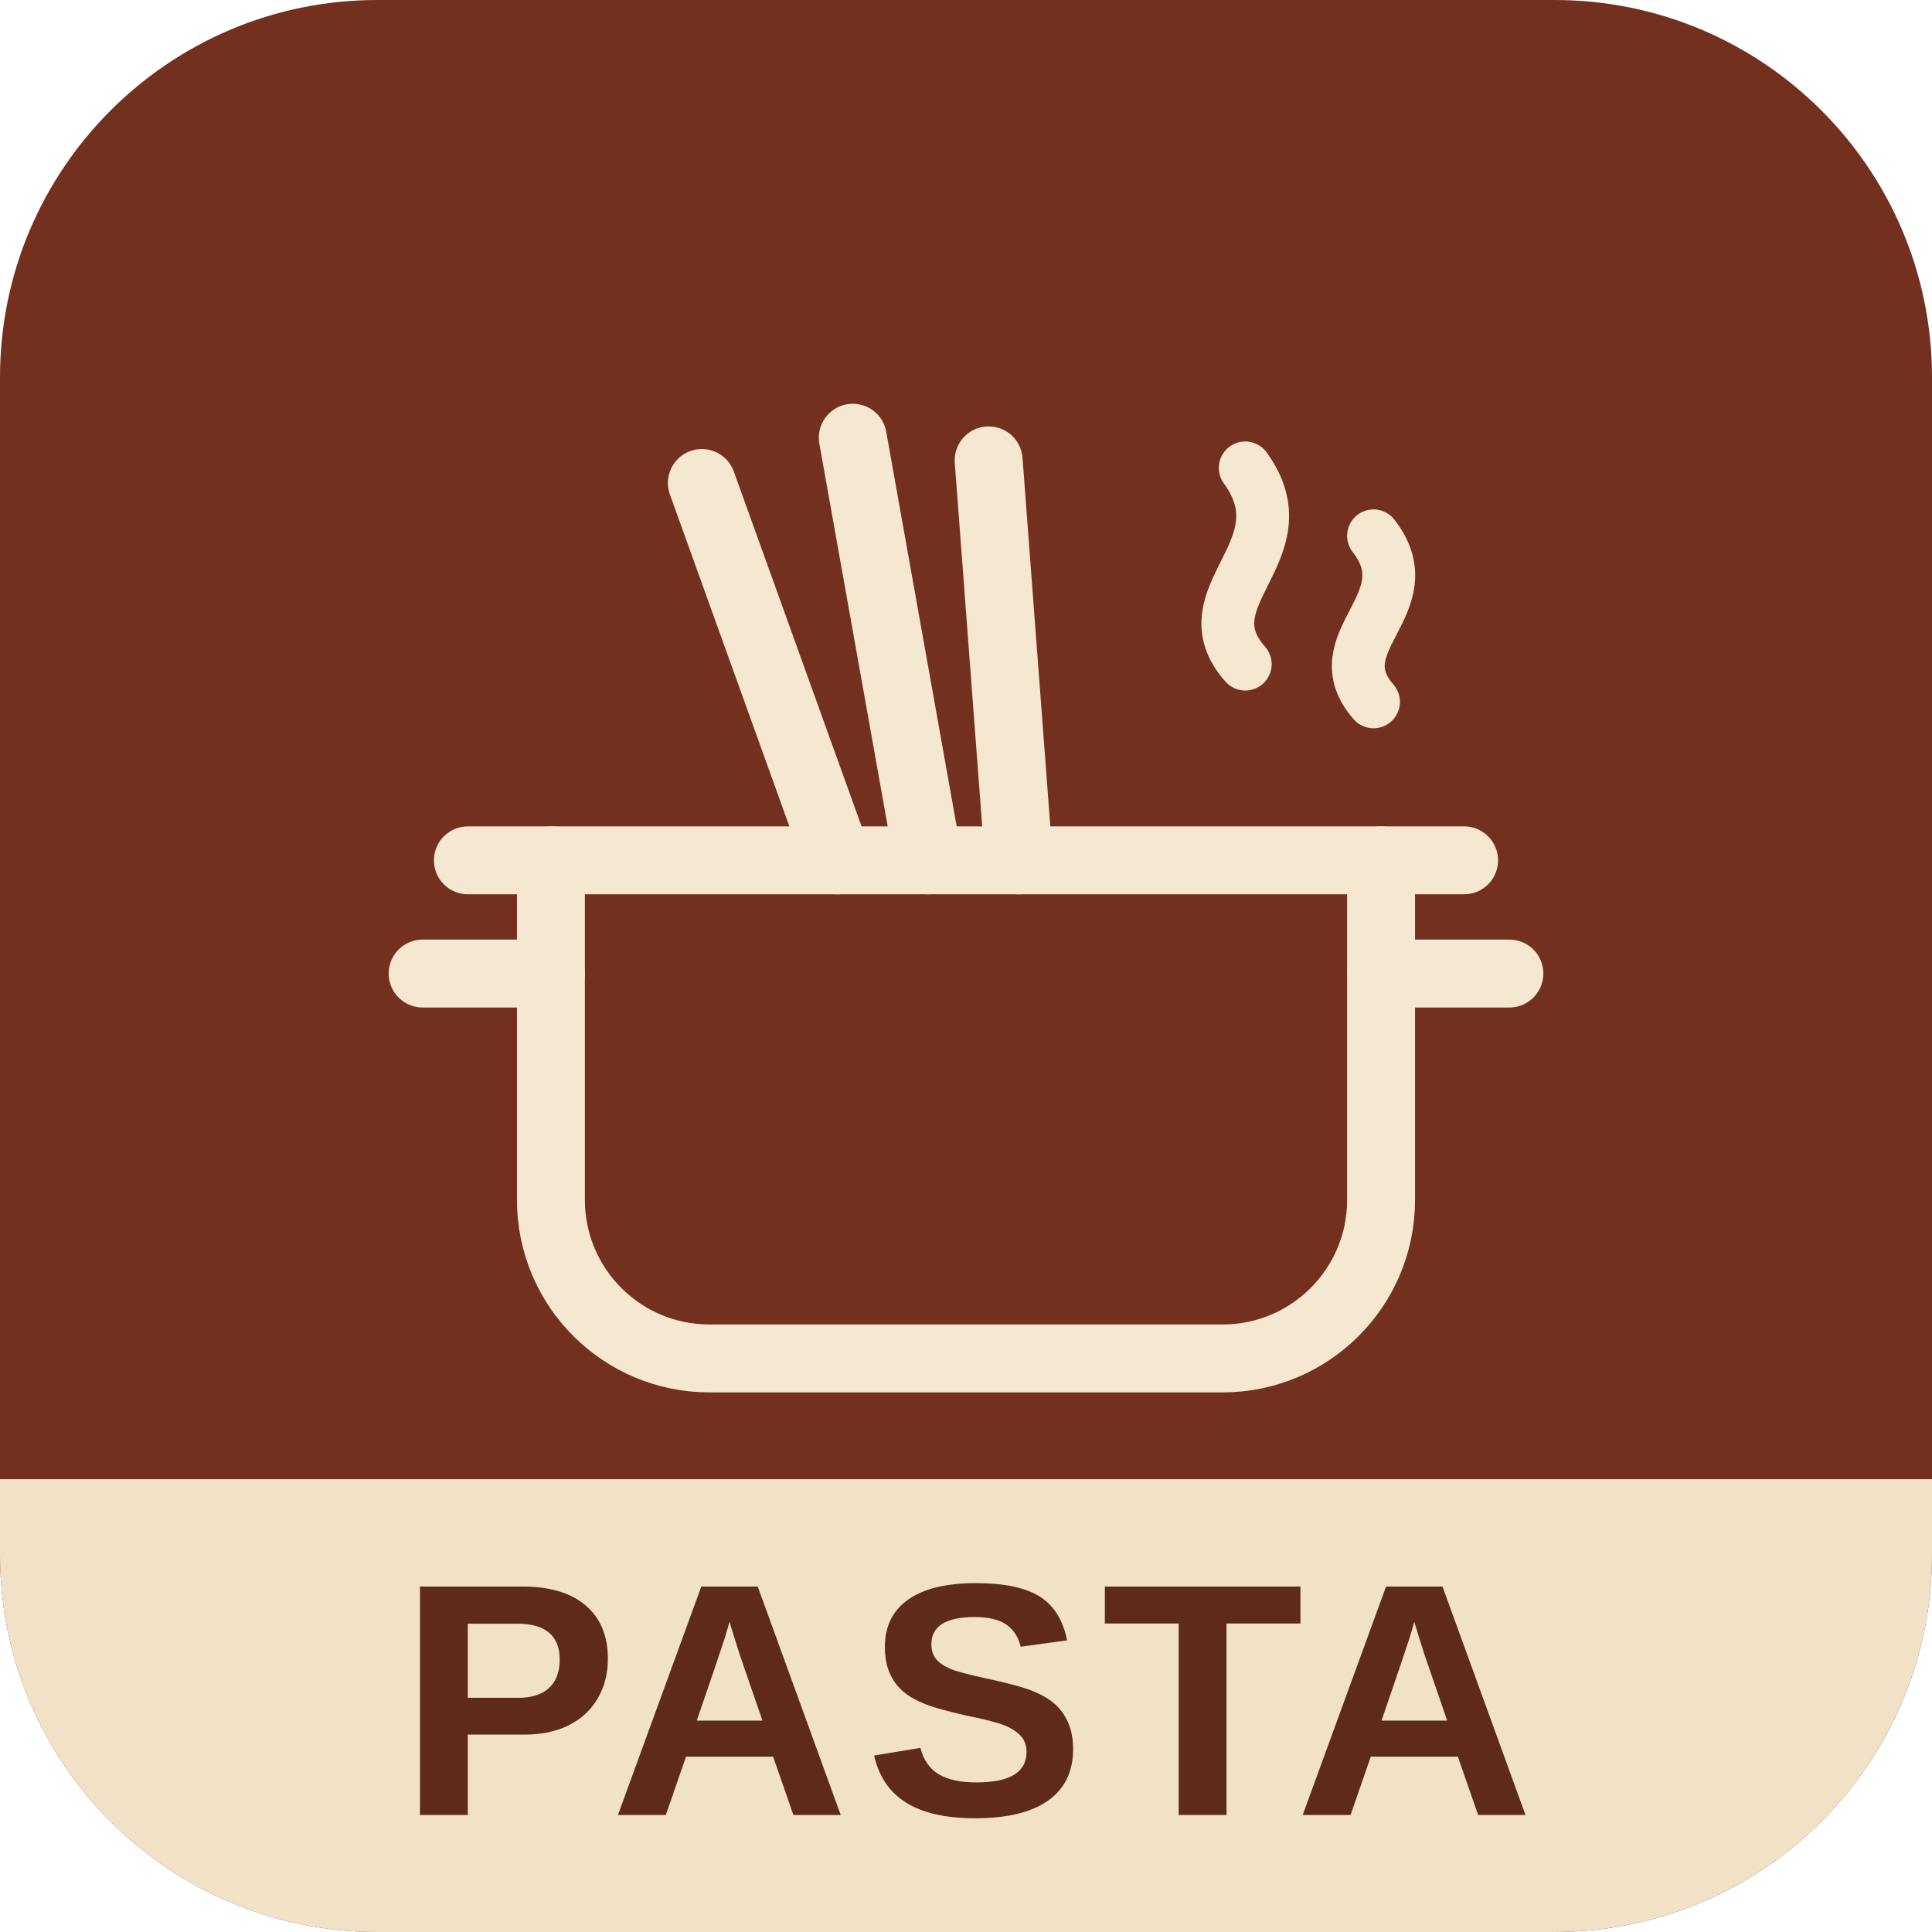
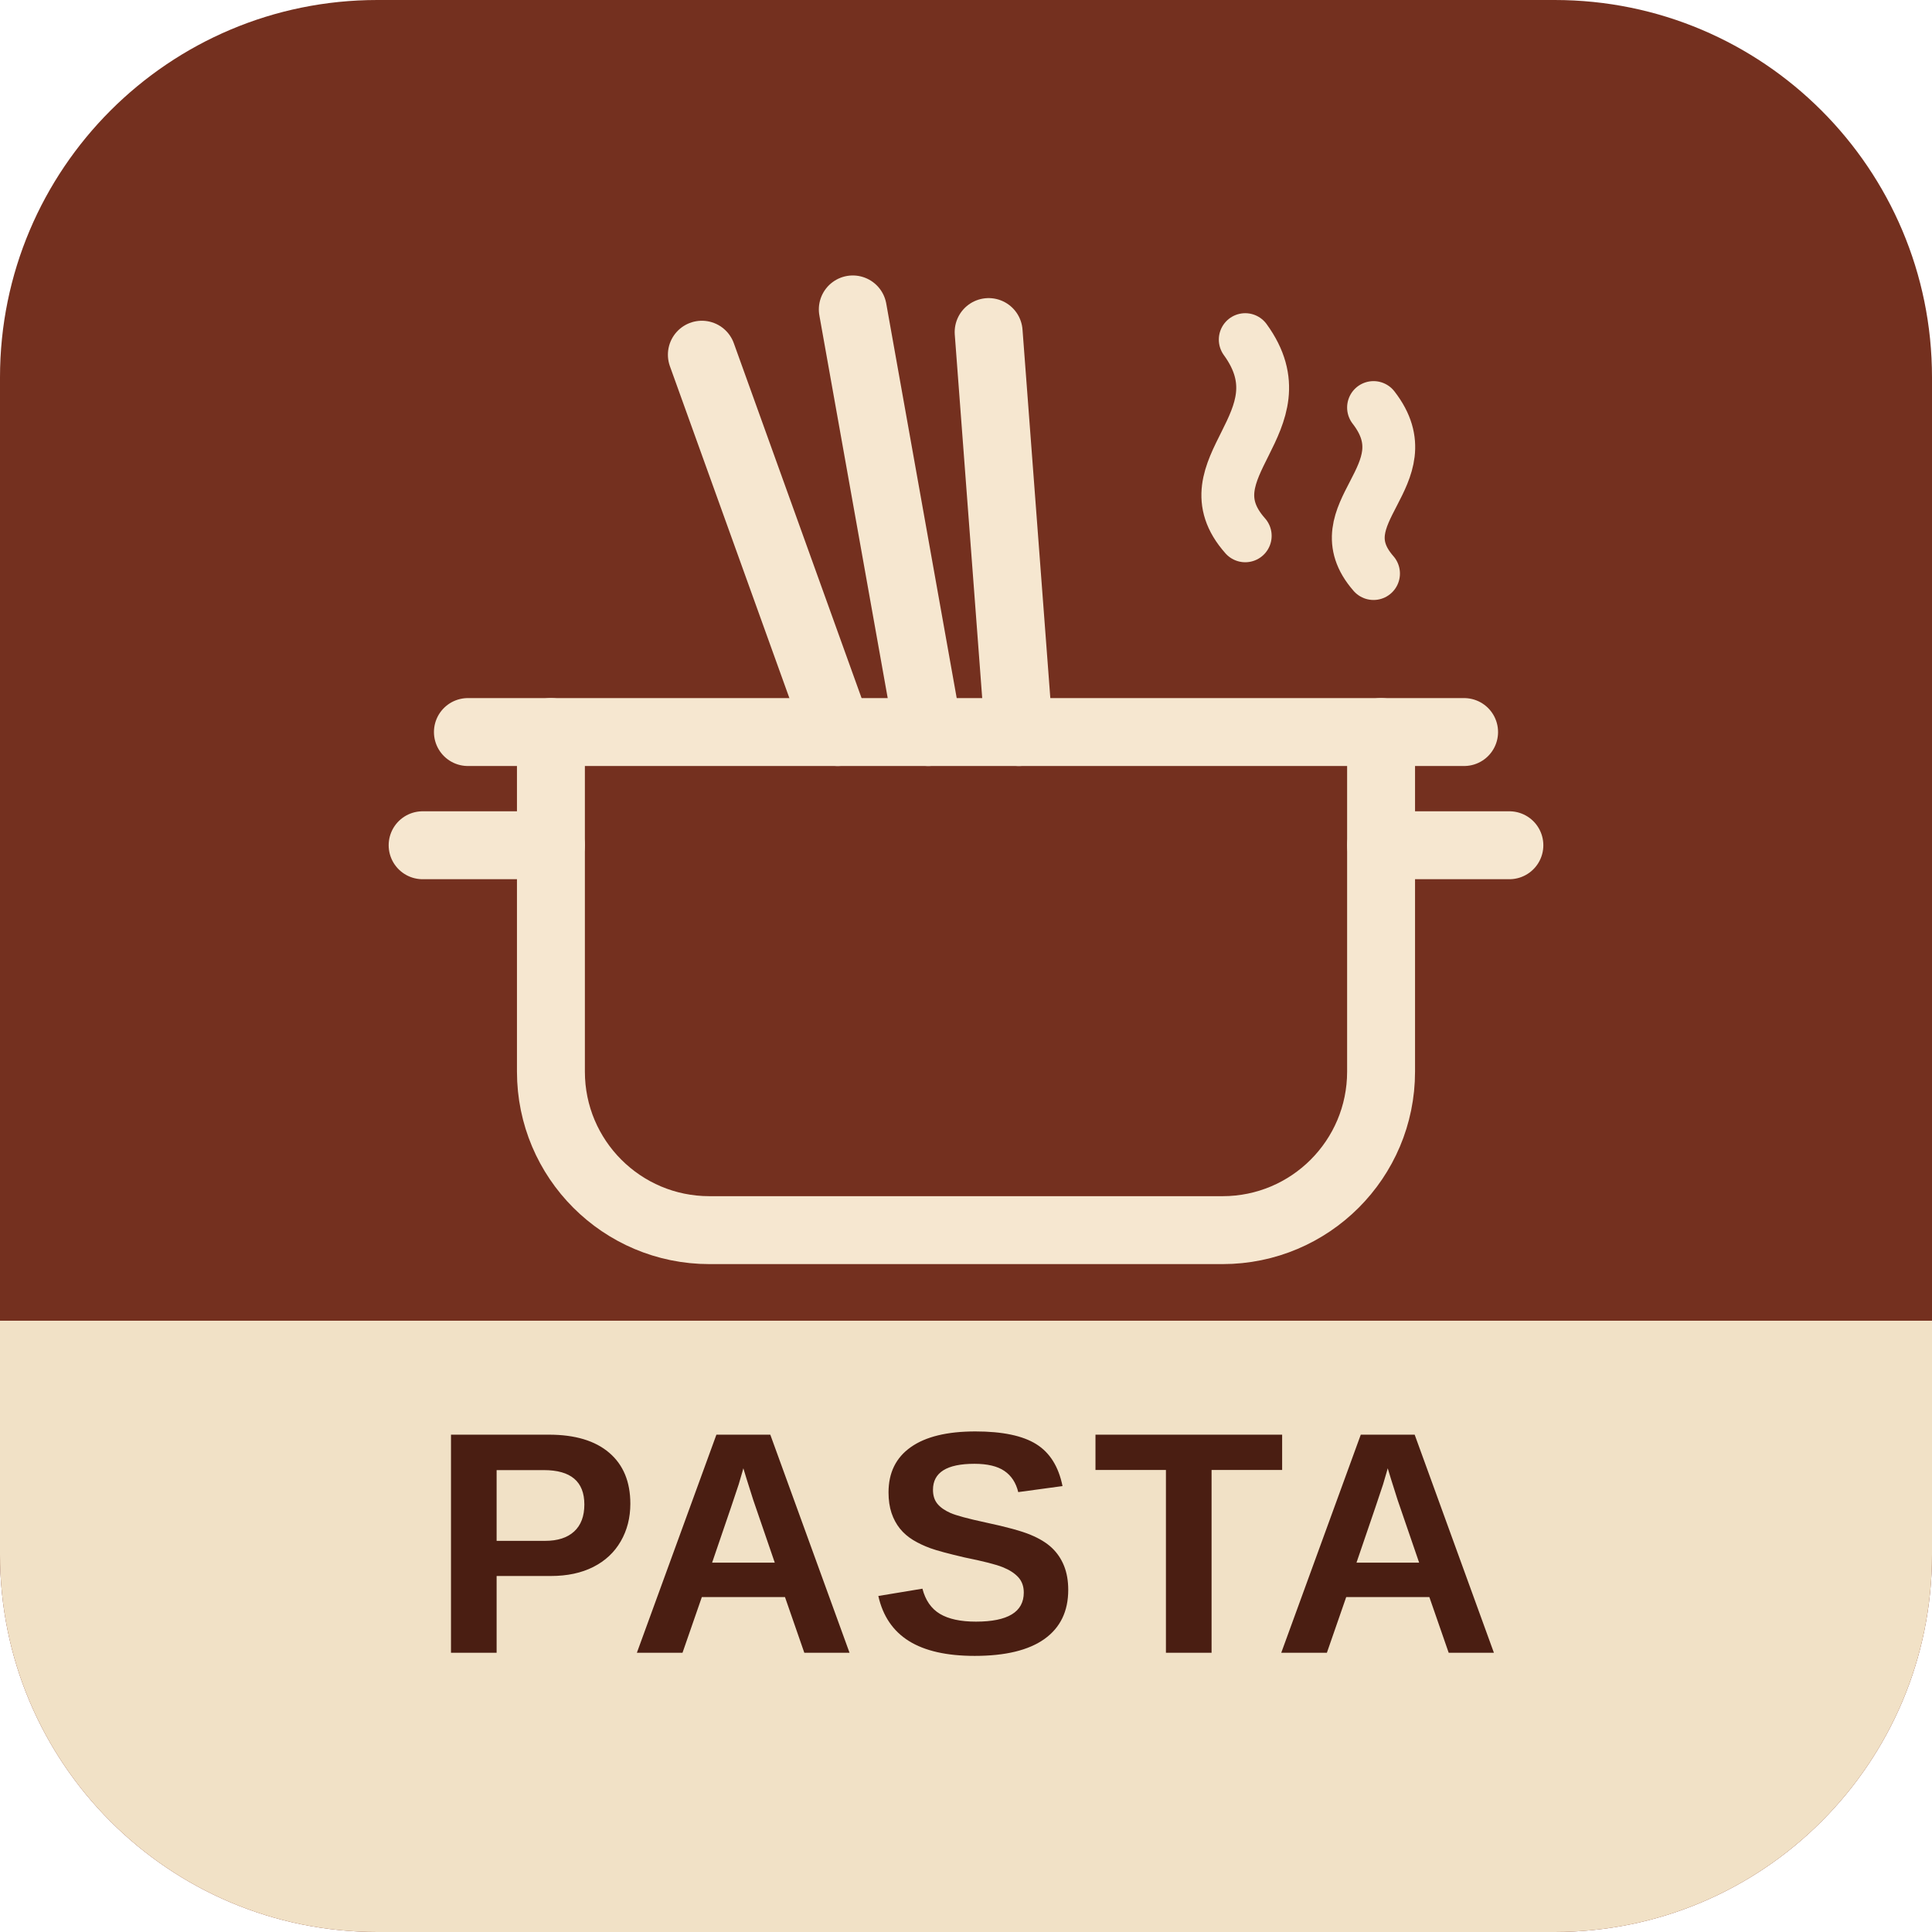
<svg xmlns="http://www.w3.org/2000/svg" viewBox="0 0 512 512">
  <defs>
    <clipPath id="c">
      <rect width="512" height="512" rx="100" />
    </clipPath>
  </defs>
  <g clip-path="url(#c)">
    <rect width="512" height="512" fill="#74301F" />
-     <rect y="392" width="512" height="120" fill="#F1E1C6" />
+     <rect y="350" width="512" height="162" fill="#F1E1C6" />
  </g>
-   <g fill="none" stroke="#F6E7D0" stroke-width="18" stroke-linecap="round" stroke-linejoin="round">
+   <g fill="none" stroke="#F6E7D0" stroke-width="18" stroke-linecap="round" stroke-linejoin="round" transform="translate(0 -34)">
    <path d="M222 228 L186 128 M246 228 L226 116 M270 228 L262 122" />
    <path d="M124 228 H388" />
    <path d="M146 228 V318 a42 42 0 0 0 42 42 H324 a42 42 0 0 0 42-42 V228" />
    <path d="M146 258 H112 M366 258 H400" />
    <path d="M330 176 c-16-18 16-30 0-52 M364 186 c-14-16 14-26 0-44" stroke-width="14" />
  </g>
-   <text x="256" y="481" text-anchor="middle" font-family="Arial Black, Arial, DejaVu Sans, sans-serif" font-weight="900" font-size="88" letter-spacing="4" fill="#5E2A1C">PASTA</text>
+   <text x="256" y="438" text-anchor="middle" font-family="Arial Black, Arial, DejaVu Sans, sans-serif" font-weight="900" font-size="84" letter-spacing="3" fill="#4A1E12">PASTA</text>
</svg>
